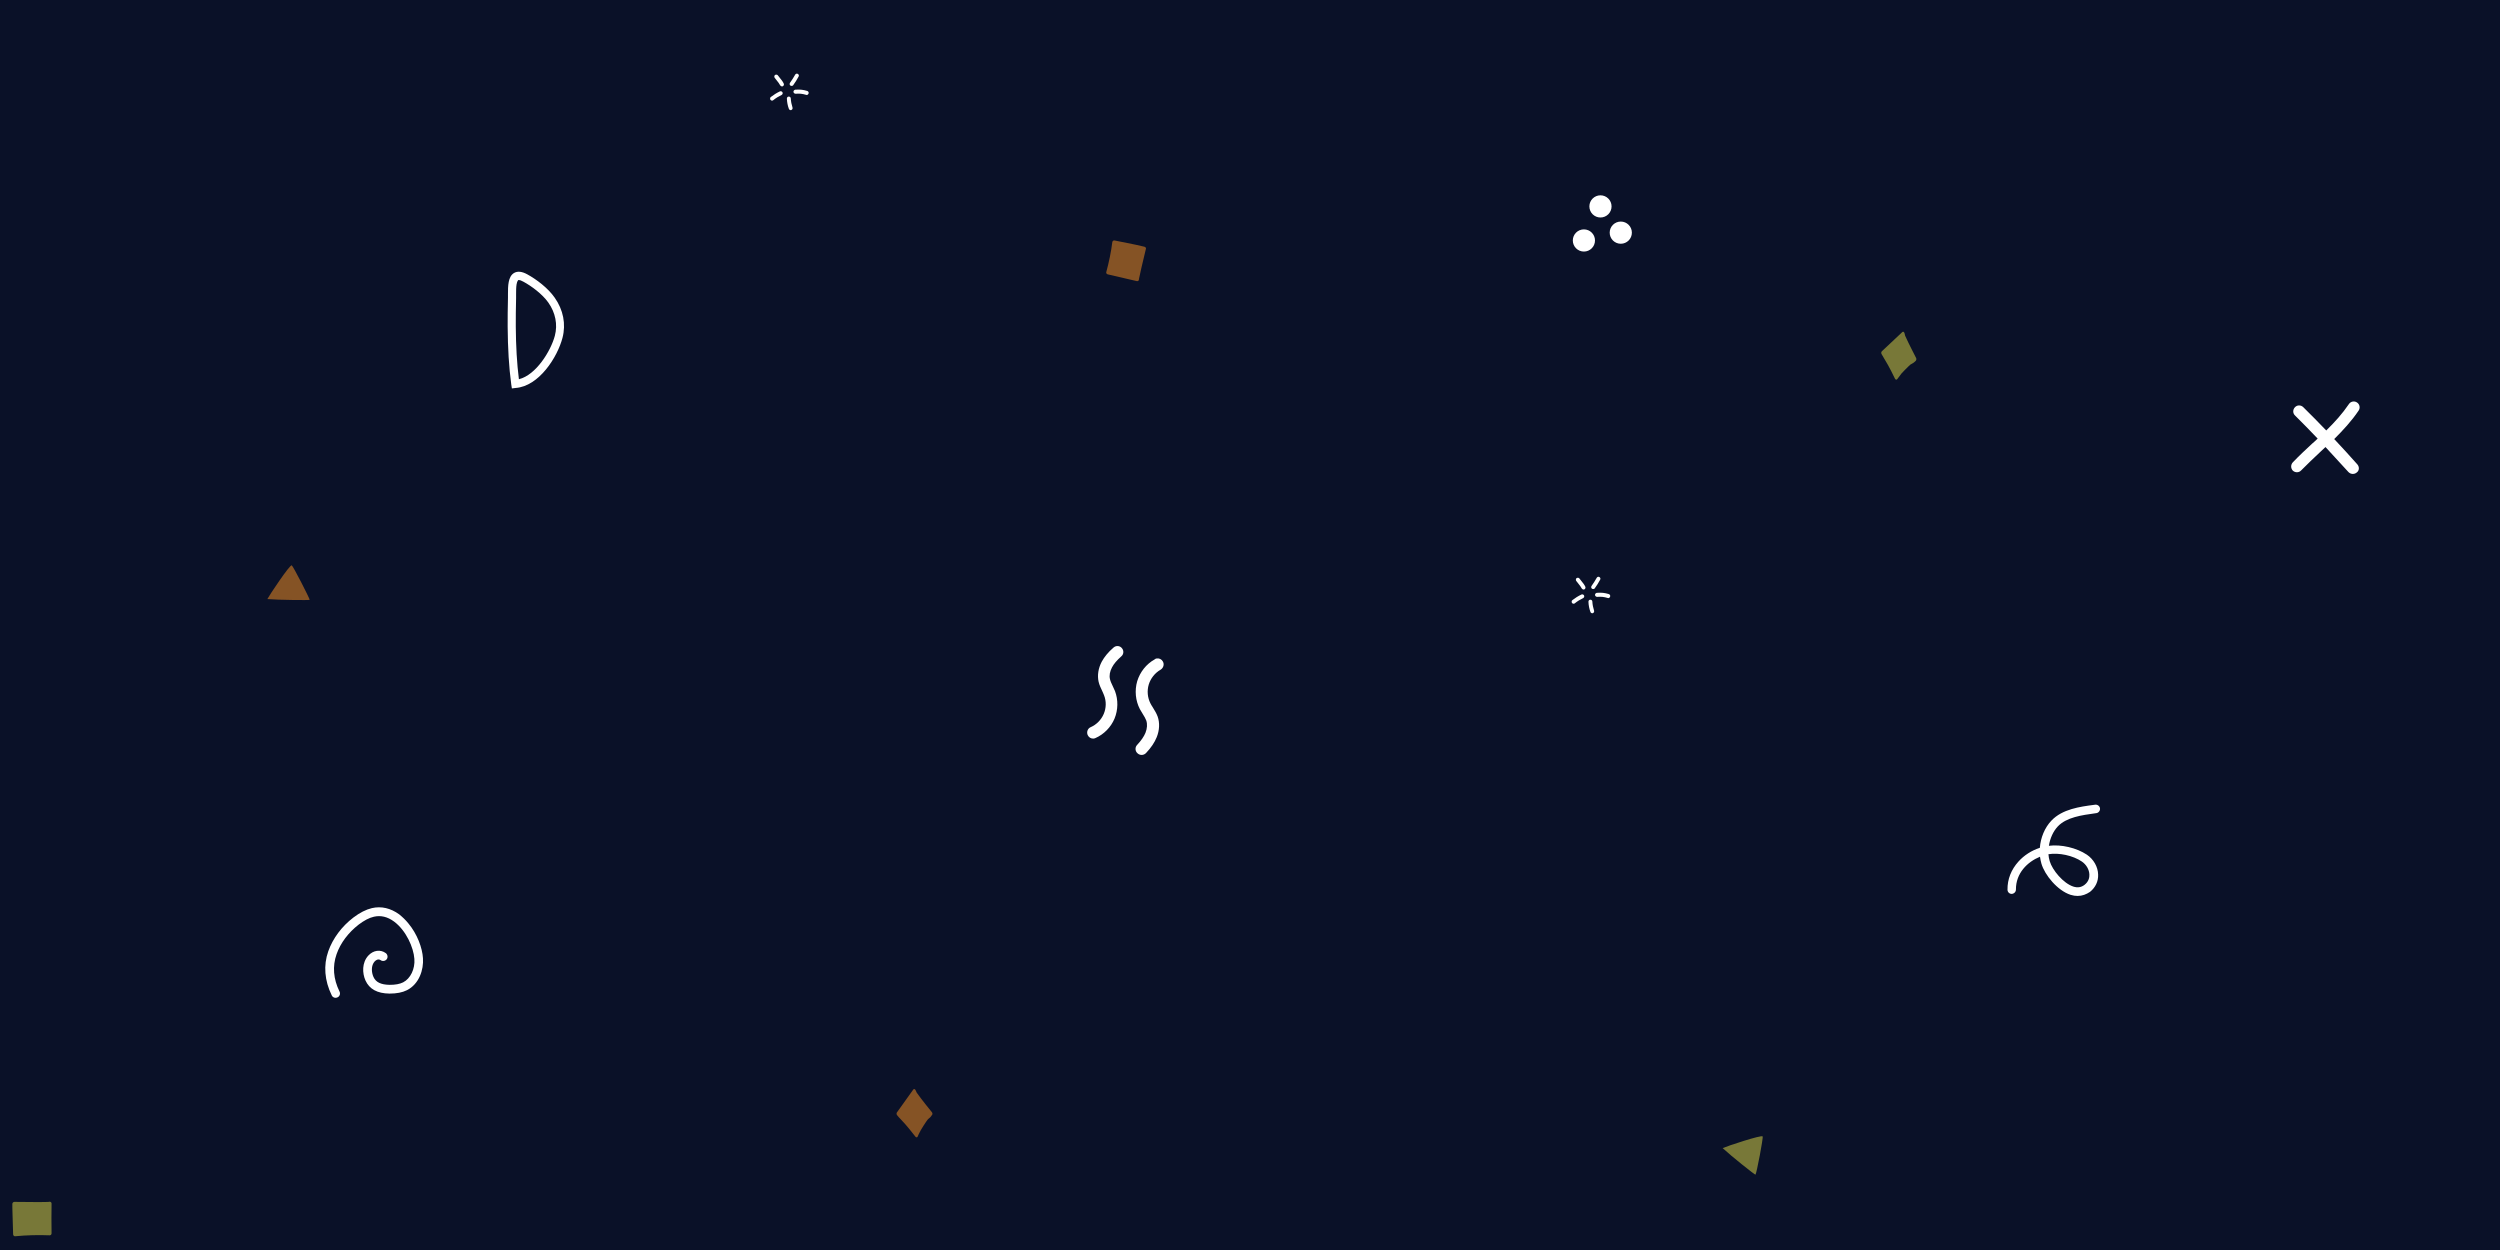
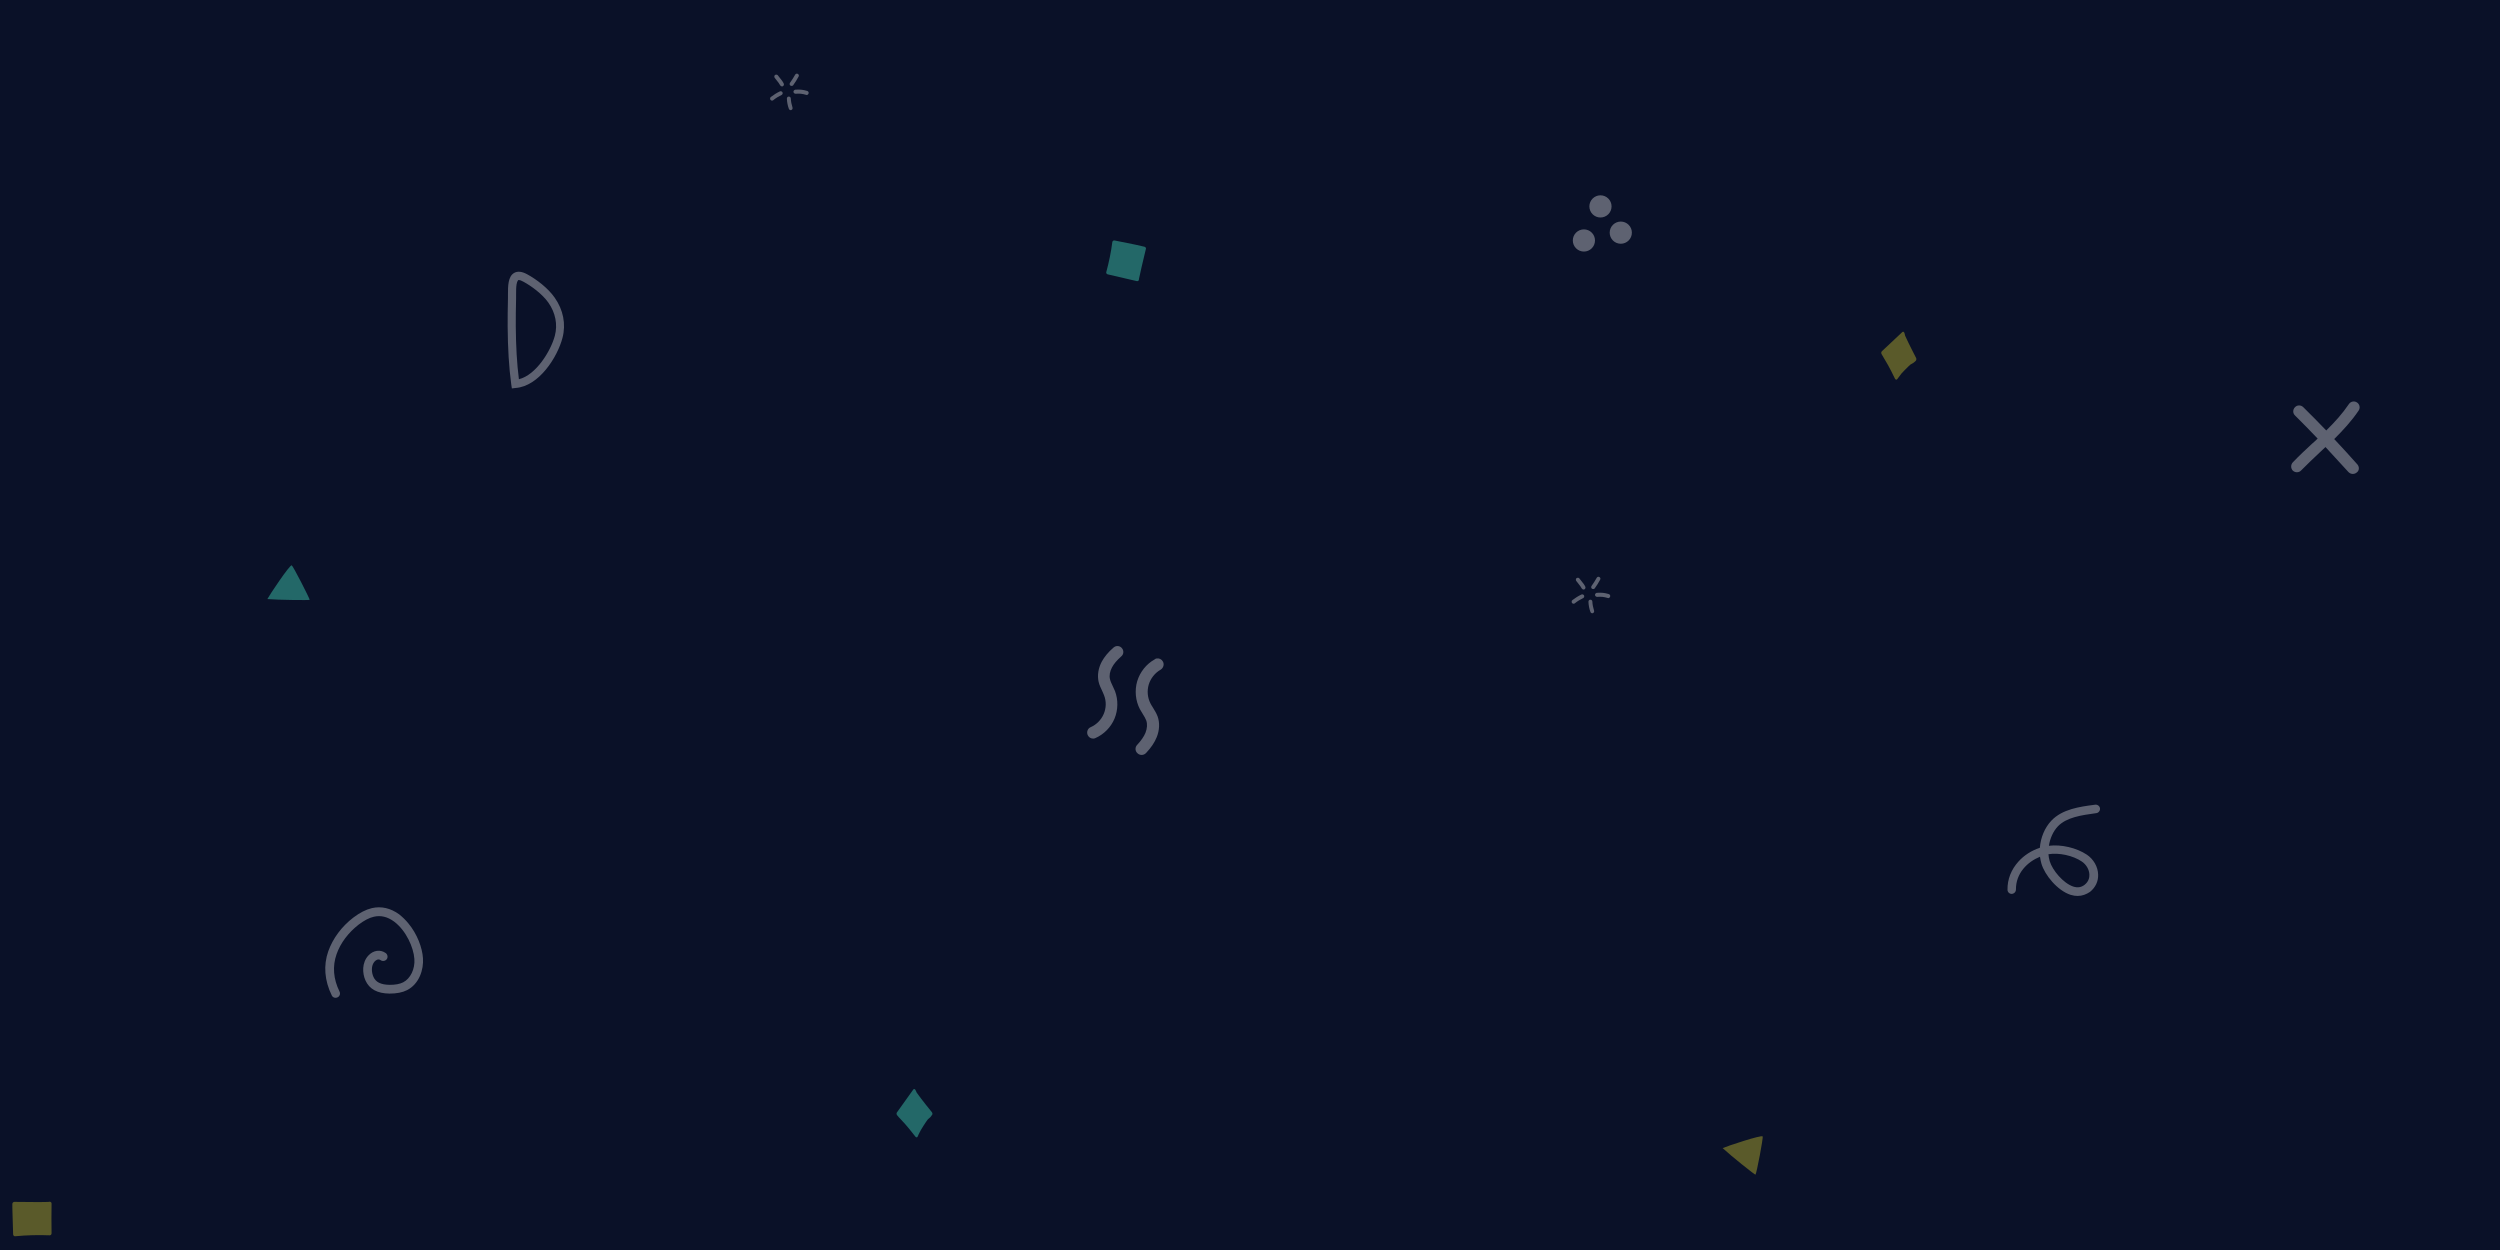
<svg xmlns="http://www.w3.org/2000/svg" width="1600" height="800" viewBox="0 0 1600 800">
  <rect fill="#0A1128" width="1600" height="800" />
-   <path fill="#787838" d="M1102.5 734.8c2.5-1.2 24.8-8.6 25.6-7.5.5.7-3.9 23.8-4.6 24.5C1123.3 752.1 1107.5 739.5 1102.5 734.8zM1226.3 229.1c0-.1-4.9-9.4-7-14.2-.1-.3-.3-1.1-.4-1.6-.1-.4-.3-.7-.6-.9-.3-.2-.6-.1-.8.1l-13.1 12.3c0 0 0 0 0 0-.2.2-.3.5-.4.8 0 .3 0 .7.2 1 .1.1 1.4 2.5 2.1 3.6 2.4 3.7 6.5 12.1 6.5 12.2.2.3.4.5.7.6.3 0 .5-.1.7-.3 0 0 1.8-2.5 2.7-3.6 1.5-1.6 3-3.2 4.6-4.7 1.2-1.2 1.6-1.4 2.1-1.6.5-.3 1.1-.5 2.5-1.9C1226.5 230.4 1226.6 229.6 1226.3 229.1zM33 770.3C33 770.3 33 770.3 33 770.3c0-.7-.5-1.2-1.2-1.2-.1 0-.3 0-.4.1-1.6.2-14.3.1-22.2 0-.3 0-.6.1-.9.4-.2.2-.4.5-.4.9 0 .2 0 4.9.1 5.9l.4 13.6c0 .3.2.6.4.9.2.2.5.3.8.3 0 0 .1 0 .1 0 7.3-.7 14.7-.9 22-.6.3 0 .7-.1.9-.3.2-.2.4-.6.4-.9C32.9 783.3 32.9 776.2 33 770.3z" />
-   <path fill="#855325" d="M171.1 383.4c1.3-2.5 14.3-22 15.6-21.6.8.3 11.5 21.2 11.5 22.1C198.1 384.2 177.9 384 171.1 383.4zM596.4 711.8c-.1-.1-6.7-8.2-9.7-12.5-.2-.3-.5-1-.7-1.5-.2-.4-.4-.7-.7-.8-.3-.1-.6 0-.8.3L574 712c0 0 0 0 0 0-.2.2-.2.5-.2.9 0 .3.2.7.4.9.1.1 1.8 2.2 2.8 3.1 3.1 3.1 8.8 10.5 8.9 10.6.2.3.5.4.8.4.3 0 .5-.2.6-.5 0 0 1.2-2.8 2-4.1 1.1-1.9 2.3-3.7 3.5-5.5.9-1.4 1.3-1.7 1.7-2 .5-.4 1-.7 2.1-2.4C596.9 713.1 596.8 712.3 596.4 711.8zM727.5 179.9C727.5 179.9 727.5 179.9 727.5 179.9c.6.2 1.3-.2 1.4-.8 0-.1 0-.2 0-.4.2-1.4 2.8-12.6 4.5-19.5.1-.3 0-.6-.2-.8-.2-.3-.5-.4-.8-.5-.2 0-4.7-1.1-5.7-1.3l-13.4-2.7c-.3-.1-.7 0-.9.2-.2.2-.4.4-.5.6 0 0 0 .1 0 .1-.8 6.5-2.2 13.1-3.9 19.4-.1.3 0 .6.2.9.2.3.5.4.8.5C714.8 176.9 721.7 178.5 727.5 179.9zM728.5 178.1c-.1-.1-.2-.2-.4-.2C728.3 177.9 728.4 178 728.5 178.1z" />
-   <g fill-opacity="1" fill="#FFF">
+   <path fill="#5A5A2A" d="M1102.5 734.8c2.5-1.2 24.8-8.6 25.6-7.5.5.7-3.9 23.8-4.6 24.5C1123.3 752.1 1107.5 739.5 1102.5 734.8zM1226.3 229.1c0-.1-4.9-9.4-7-14.2-.1-.3-.3-1.1-.4-1.6-.1-.4-.3-.7-.6-.9-.3-.2-.6-.1-.8.1l-13.1 12.3c0 0 0 0 0 0-.2.2-.3.5-.4.8 0 .3 0 .7.2 1 .1.1 1.4 2.5 2.1 3.6 2.4 3.7 6.5 12.1 6.5 12.2.2.3.4.5.7.6.3 0 .5-.1.7-.3 0 0 1.8-2.5 2.7-3.6 1.5-1.6 3-3.2 4.6-4.7 1.2-1.2 1.6-1.4 2.1-1.6.5-.3 1.1-.5 2.5-1.9C1226.5 230.4 1226.6 229.6 1226.3 229.1zM33 770.3C33 770.3 33 770.3 33 770.3c0-.7-.5-1.2-1.2-1.2-.1 0-.3 0-.4.1-1.6.2-14.3.1-22.2 0-.3 0-.6.1-.9.4-.2.2-.4.5-.4.9 0 .2 0 4.9.1 5.9l.4 13.6c0 .3.2.6.4.9.2.2.5.3.8.3 0 0 .1 0 .1 0 7.3-.7 14.7-.9 22-.6.3 0 .7-.1.9-.3.2-.2.4-.6.4-.9C32.9 783.3 32.9 776.2 33 770.3z" />
+   <path fill="#236868" d="M171.1 383.4c1.3-2.5 14.3-22 15.6-21.6.8.3 11.5 21.2 11.5 22.1C198.1 384.2 177.9 384 171.1 383.4zM596.4 711.8c-.1-.1-6.7-8.2-9.7-12.5-.2-.3-.5-1-.7-1.5-.2-.4-.4-.7-.7-.8-.3-.1-.6 0-.8.3L574 712c0 0 0 0 0 0-.2.2-.2.5-.2.9 0 .3.2.7.4.9.1.1 1.8 2.2 2.8 3.1 3.1 3.1 8.8 10.5 8.9 10.6.2.3.5.4.8.4.3 0 .5-.2.6-.5 0 0 1.2-2.8 2-4.1 1.1-1.9 2.3-3.7 3.5-5.5.9-1.4 1.3-1.7 1.7-2 .5-.4 1-.7 2.1-2.4C596.9 713.1 596.8 712.3 596.4 711.8zM727.5 179.9C727.5 179.9 727.5 179.9 727.5 179.9c.6.2 1.3-.2 1.4-.8 0-.1 0-.2 0-.4.2-1.4 2.8-12.6 4.5-19.5.1-.3 0-.6-.2-.8-.2-.3-.5-.4-.8-.5-.2 0-4.7-1.1-5.7-1.3l-13.4-2.7c-.3-.1-.7 0-.9.2-.2.2-.4.4-.5.6 0 0 0 .1 0 .1-.8 6.5-2.2 13.1-3.9 19.4-.1.3 0 .6.2.9.2.3.5.4.8.5C714.8 176.9 721.7 178.5 727.5 179.9zM728.5 178.1c-.1-.1-.2-.2-.4-.2C728.3 177.9 728.4 178 728.5 178.1z" />
+   <g fill-opacity="0.34" fill="#FFF">
    <path d="M699.6 472.7c-1.5 0-2.8-.8-3.5-2.3-.8-1.9 0-4.2 1.9-5 3.7-1.6 6.8-4.7 8.4-8.5 1.6-3.8 1.7-8.1.2-11.9-.3-.9-.8-1.8-1.2-2.8-.8-1.7-1.8-3.7-2.3-5.9-.9-4.1-.2-8.6 2-12.8 1.7-3.1 4.1-6.1 7.6-9.1 1.6-1.4 4-1.2 5.3.4 1.4 1.6 1.2 4-.4 5.3-2.8 2.5-4.7 4.7-5.9 7-1.4 2.6-1.9 5.3-1.3 7.6.3 1.4 1 2.8 1.7 4.3.5 1.1 1 2.2 1.5 3.3 2.1 5.6 2 12-.3 17.6-2.3 5.5-6.8 10.1-12.3 12.5C700.6 472.6 700.1 472.7 699.6 472.7zM740.4 421.4c1.5-.2 3 .5 3.8 1.9 1.1 1.8.4 4.2-1.4 5.3-3.7 2.1-6.4 5.6-7.6 9.5-1.2 4-.8 8.4 1.1 12.1.4.9 1 1.7 1.6 2.7 1 1.7 2.2 3.5 3 5.7 1.4 4 1.2 8.7-.6 13.2-1.4 3.4-3.5 6.6-6.8 10.1-1.5 1.6-3.9 1.7-5.5.2-1.6-1.4-1.7-3.9-.2-5.4 2.6-2.8 4.3-5.3 5.3-7.7 1.1-2.8 1.3-5.6.5-7.9-.5-1.3-1.3-2.7-2.2-4.1-.6-1-1.3-2.1-1.9-3.2-2.8-5.4-3.4-11.9-1.7-17.8 1.8-5.9 5.8-11 11.2-14C739.4 421.6 739.9 421.4 740.4 421.4zM261.3 590.9c5.7 6.8 9 15.7 9.4 22.4.5 7.3-2.4 16.4-10.2 20.4-3 1.5-6.7 2.2-11.2 2.2-7.9-.1-12.9-2.9-15.4-8.4-2.1-4.7-2.3-11.4 1.8-15.9 3.2-3.5 7.8-4.1 11.2-1.6 1.2.9 1.5 2.7.6 3.9-.9 1.2-2.7 1.5-3.9.6-1.8-1.3-3.6.6-3.8.8-2.4 2.6-2.1 7-.8 9.9 1.5 3.4 4.7 5 10.4 5.1 3.6 0 6.4-.5 8.6-1.6 4.7-2.4 7.7-8.6 7.2-15-.5-7.3-5.3-18.2-13-23.9-4.2-3.1-8.5-4.1-12.9-3.1-3.1.7-6.2 2.4-9.7 5-6.6 5.1-11.7 11.8-14.2 19-2.7 7.7-2.1 15.8 1.9 23.9.7 1.4.1 3.1-1.3 3.7-1.4.7-3.1.1-3.7-1.3-4.6-9.4-5.4-19.2-2.2-28.2 2.9-8.2 8.6-15.9 16.1-21.6 4.1-3.1 8-5.1 11.8-6 6-1.4 12 0 17.5 4C257.6 586.9 259.6 588.8 261.3 590.9z" />
    <circle cx="1013.7" cy="153.9" r="7.1" />
    <circle cx="1024.3" cy="132.1" r="7.1" />
    <circle cx="1037.3" cy="148.9" r="7.1" />
    <path d="M1508.7 297.2c-4.8-5.4-9.7-10.8-14.8-16.2 5.6-5.6 11.1-11.5 15.6-18.2 1.2-1.7.7-4.1-1-5.2-1.7-1.2-4.1-.7-5.2 1-4.2 6.2-9.1 11.6-14.5 16.9-4.8-5-9.7-10-14.7-14.9-1.5-1.5-3.9-1.5-5.3 0-1.5 1.5-1.5 3.9 0 5.3 4.9 4.8 9.7 9.8 14.5 14.8-1.1 1.1-2.3 2.2-3.5 3.2-4.1 3.8-8.4 7.8-12.4 12-1.4 1.5-1.4 3.8 0 5.3 0 0 0 0 0 0 1.5 1.4 3.9 1.4 5.3-.1 3.9-4 8.1-7.9 12.1-11.7 1.2-1.1 2.3-2.2 3.5-3.3 4.9 5.3 9.8 10.6 14.6 15.9.1.1.1.1.2.2 1.4 1.4 3.7 1.5 5.2.2C1510 301.2 1510.1 298.8 1508.7 297.2zM327.6 248.6l-.4-2.6c-1.5-11.1-2.2-23.2-2.3-37 0-5.5 0-11.5.2-18.5 0-.7 0-1.5 0-2.3 0-5 0-11.2 3.9-13.5 2.2-1.3 5.1-1 8.5.9 5.7 3.1 13.2 8.7 17.5 14.9 5.5 7.8 7.3 16.9 5 25.7-3.2 12.3-15 31-30 32.1L327.6 248.6zM332.1 179.2c-.2 0-.3 0-.4.1-.1.1-.7.5-1.1 2.7-.3 1.9-.3 4.2-.3 6.3 0 .8 0 1.7 0 2.4-.2 6.9-.2 12.8-.2 18.3.1 12.5.7 23.5 2 33.7 11-2.7 20.4-18.1 23-27.8 1.9-7.2.4-14.8-4.2-21.3l0 0C347 188.1 340 183 335 180.3 333.6 179.5 332.6 179.2 332.1 179.2zM516.3 60.8c-.1 0-.2 0-.4-.1-2.4-.7-4-.9-6.7-.7-.7 0-1.3-.5-1.4-1.2 0-.7.5-1.3 1.2-1.4 3.1-.2 4.9 0 7.6.8.7.2 1.1.9.9 1.6C517.3 60.4 516.8 60.8 516.3 60.8zM506.1 70.5c-.5 0-1-.3-1.2-.8-.8-2.1-1.2-4.3-1.3-6.6 0-.7.5-1.3 1.2-1.3.7 0 1.3.5 1.3 1.2.1 2 .5 3.9 1.1 5.8.2.7-.1 1.4-.8 1.6C506.4 70.5 506.2 70.5 506.1 70.5zM494.1 64.4c-.4 0-.8-.2-1-.5-.4-.6-.3-1.4.2-1.8 1.8-1.4 3.7-2.6 5.8-3.6.6-.3 1.4 0 1.7.6.3.6 0 1.4-.6 1.7-1.9.9-3.7 2-5.3 3.3C494.7 64.3 494.4 64.4 494.1 64.4zM500.5 55.3c-.5 0-.9-.3-1.2-.7-.5-1-1.2-1.9-2.4-3.4-.3-.4-.7-.9-1.1-1.4-.4-.6-.3-1.4.2-1.8.6-.4 1.4-.3 1.8.2.4.5.8 1 1.1 1.4 1.3 1.6 2.1 2.6 2.7 3.9.3.6 0 1.4-.6 1.7C500.9 55.3 500.7 55.3 500.5 55.3zM506.7 55c-.3 0-.5-.1-.8-.2-.6-.4-.7-1.2-.3-1.8 1.2-1.7 2.3-3.4 3.3-5.2.3-.6 1.1-.9 1.7-.5.6.3.9 1.1.5 1.7-1 1.9-2.2 3.8-3.5 5.6C507.4 54.8 507.1 55 506.7 55zM1029.3 382.8c-.1 0-.2 0-.4-.1-2.4-.7-4-.9-6.7-.7-.7 0-1.3-.5-1.4-1.2 0-.7.5-1.3 1.2-1.4 3.1-.2 4.9 0 7.6.8.7.2 1.1.9.9 1.6C1030.3 382.4 1029.8 382.8 1029.3 382.8zM1019.1 392.5c-.5 0-1-.3-1.2-.8-.8-2.1-1.2-4.3-1.3-6.6 0-.7.5-1.3 1.2-1.3.7 0 1.3.5 1.3 1.2.1 2 .5 3.9 1.1 5.8.2.7-.1 1.4-.8 1.6C1019.4 392.5 1019.2 392.5 1019.1 392.5zM1007.1 386.4c-.4 0-.8-.2-1-.5-.4-.6-.3-1.4.2-1.8 1.8-1.4 3.7-2.6 5.8-3.6.6-.3 1.4 0 1.7.6.3.6 0 1.4-.6 1.7-1.9.9-3.7 2-5.3 3.3C1007.7 386.3 1007.4 386.4 1007.1 386.4zM1013.5 377.3c-.5 0-.9-.3-1.2-.7-.5-1-1.2-1.9-2.4-3.4-.3-.4-.7-.9-1.1-1.4-.4-.6-.3-1.4.2-1.8.6-.4 1.4-.3 1.8.2.4.5.8 1 1.1 1.4 1.3 1.6 2.1 2.6 2.7 3.9.3.6 0 1.4-.6 1.7C1013.9 377.3 1013.7 377.3 1013.5 377.3zM1019.7 377c-.3 0-.5-.1-.8-.2-.6-.4-.7-1.2-.3-1.8 1.2-1.7 2.3-3.4 3.3-5.2.3-.6 1.1-.9 1.7-.5.6.3.9 1.1.5 1.7-1 1.9-2.2 3.8-3.5 5.6C1020.4 376.8 1020.1 377 1019.7 377zM1329.7 573.4c-1.4 0-2.9-.2-4.5-.7-8.4-2.7-16.6-12.7-18.7-20-.4-1.4-.7-2.9-.9-4.4-8.1 3.3-15.5 10.6-15.4 21 0 1.5-1.2 2.7-2.7 2.8 0 0 0 0 0 0-1.5 0-2.7-1.2-2.7-2.7-.1-6.7 2.4-12.9 7-18 3.6-4 8.4-7.1 13.7-8.8.5-6.5 3.1-12.9 7.4-17.4 7-7.4 18.2-8.9 27.3-10.1l.7-.1c1.5-.2 2.9.9 3.1 2.3.2 1.5-.9 2.9-2.3 3.1l-.7.1c-8.6 1.2-18.4 2.5-24 8.4-3 3.2-5 7.7-5.7 12.4 7.9-1 17.7 1.3 24.3 5.7 4.3 2.9 7.1 7.8 7.2 12.7.2 4.3-1.7 8.3-5.2 11.1C1335.2 572.4 1332.6 573.4 1329.7 573.4zM1311 546.7c.1 1.5.4 3 .8 4.4 1.7 5.8 8.7 14.2 15.1 16.3 2.8.9 5.1.5 7.2-1.1 2.7-2.1 3.2-4.8 3.1-6.6-.1-3.2-2-6.4-4.8-8.3C1326.7 547.5 1317.7 545.6 1311 546.7z" />
  </g>
</svg>
